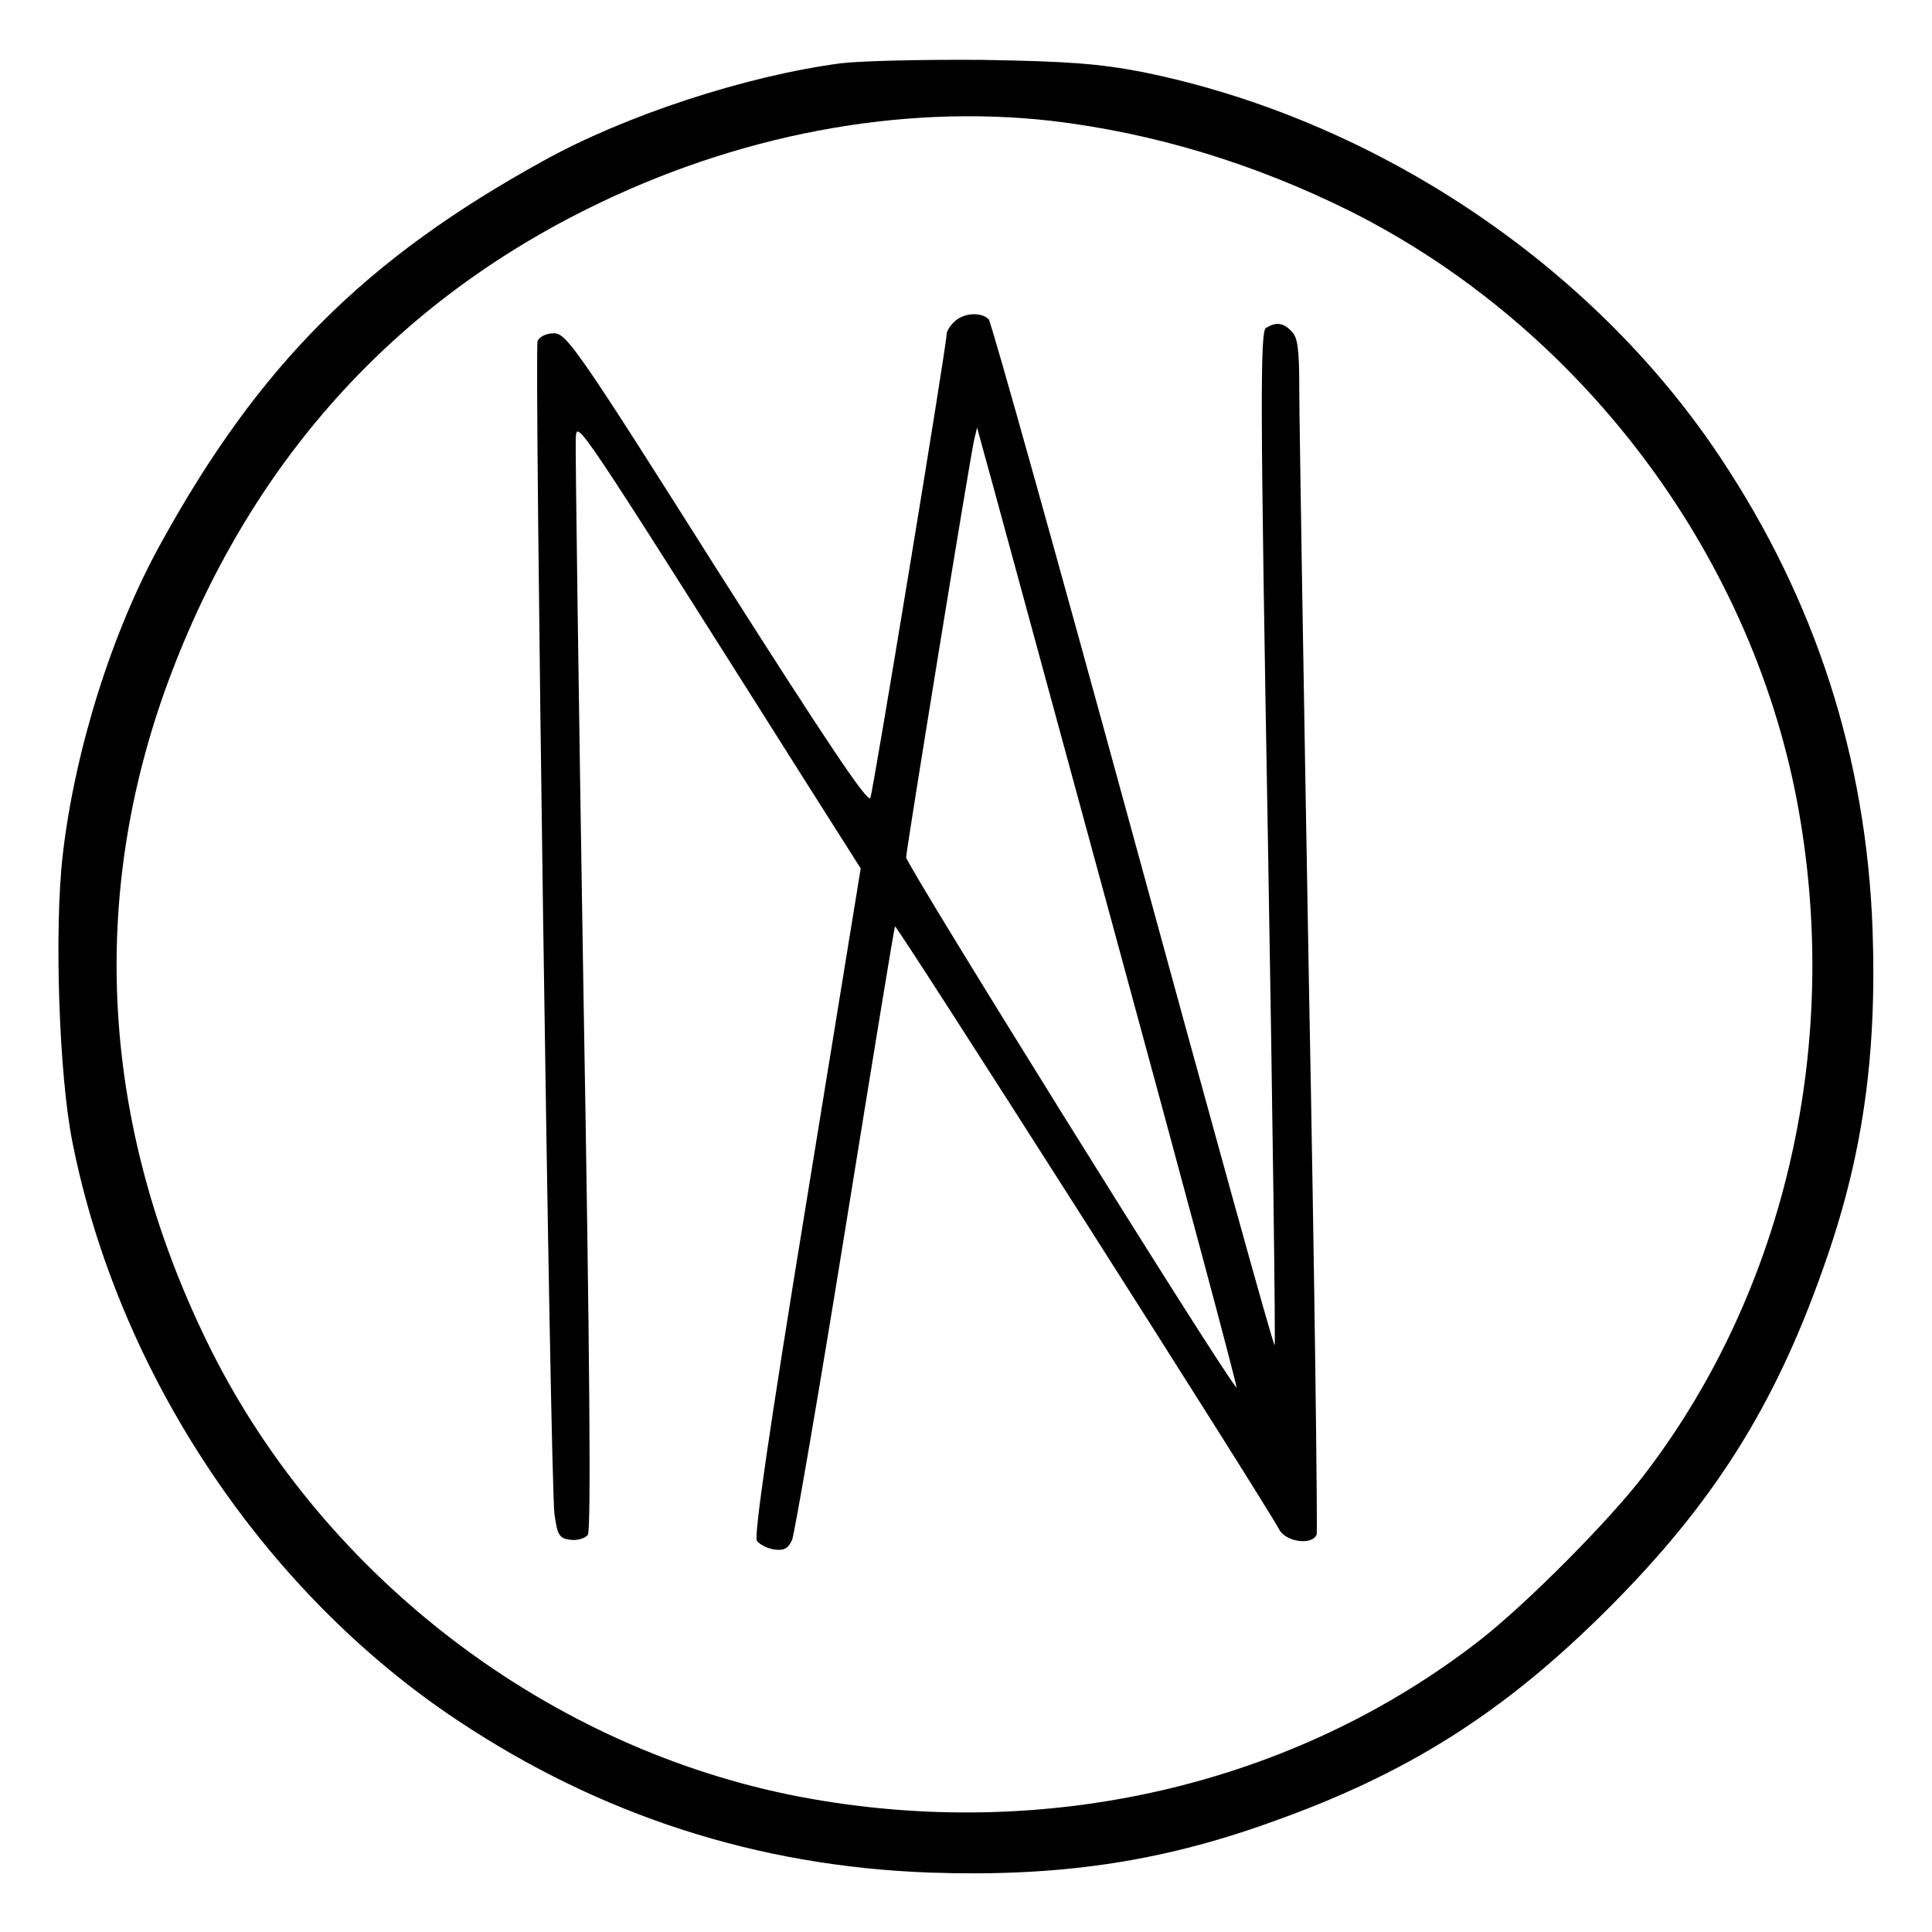
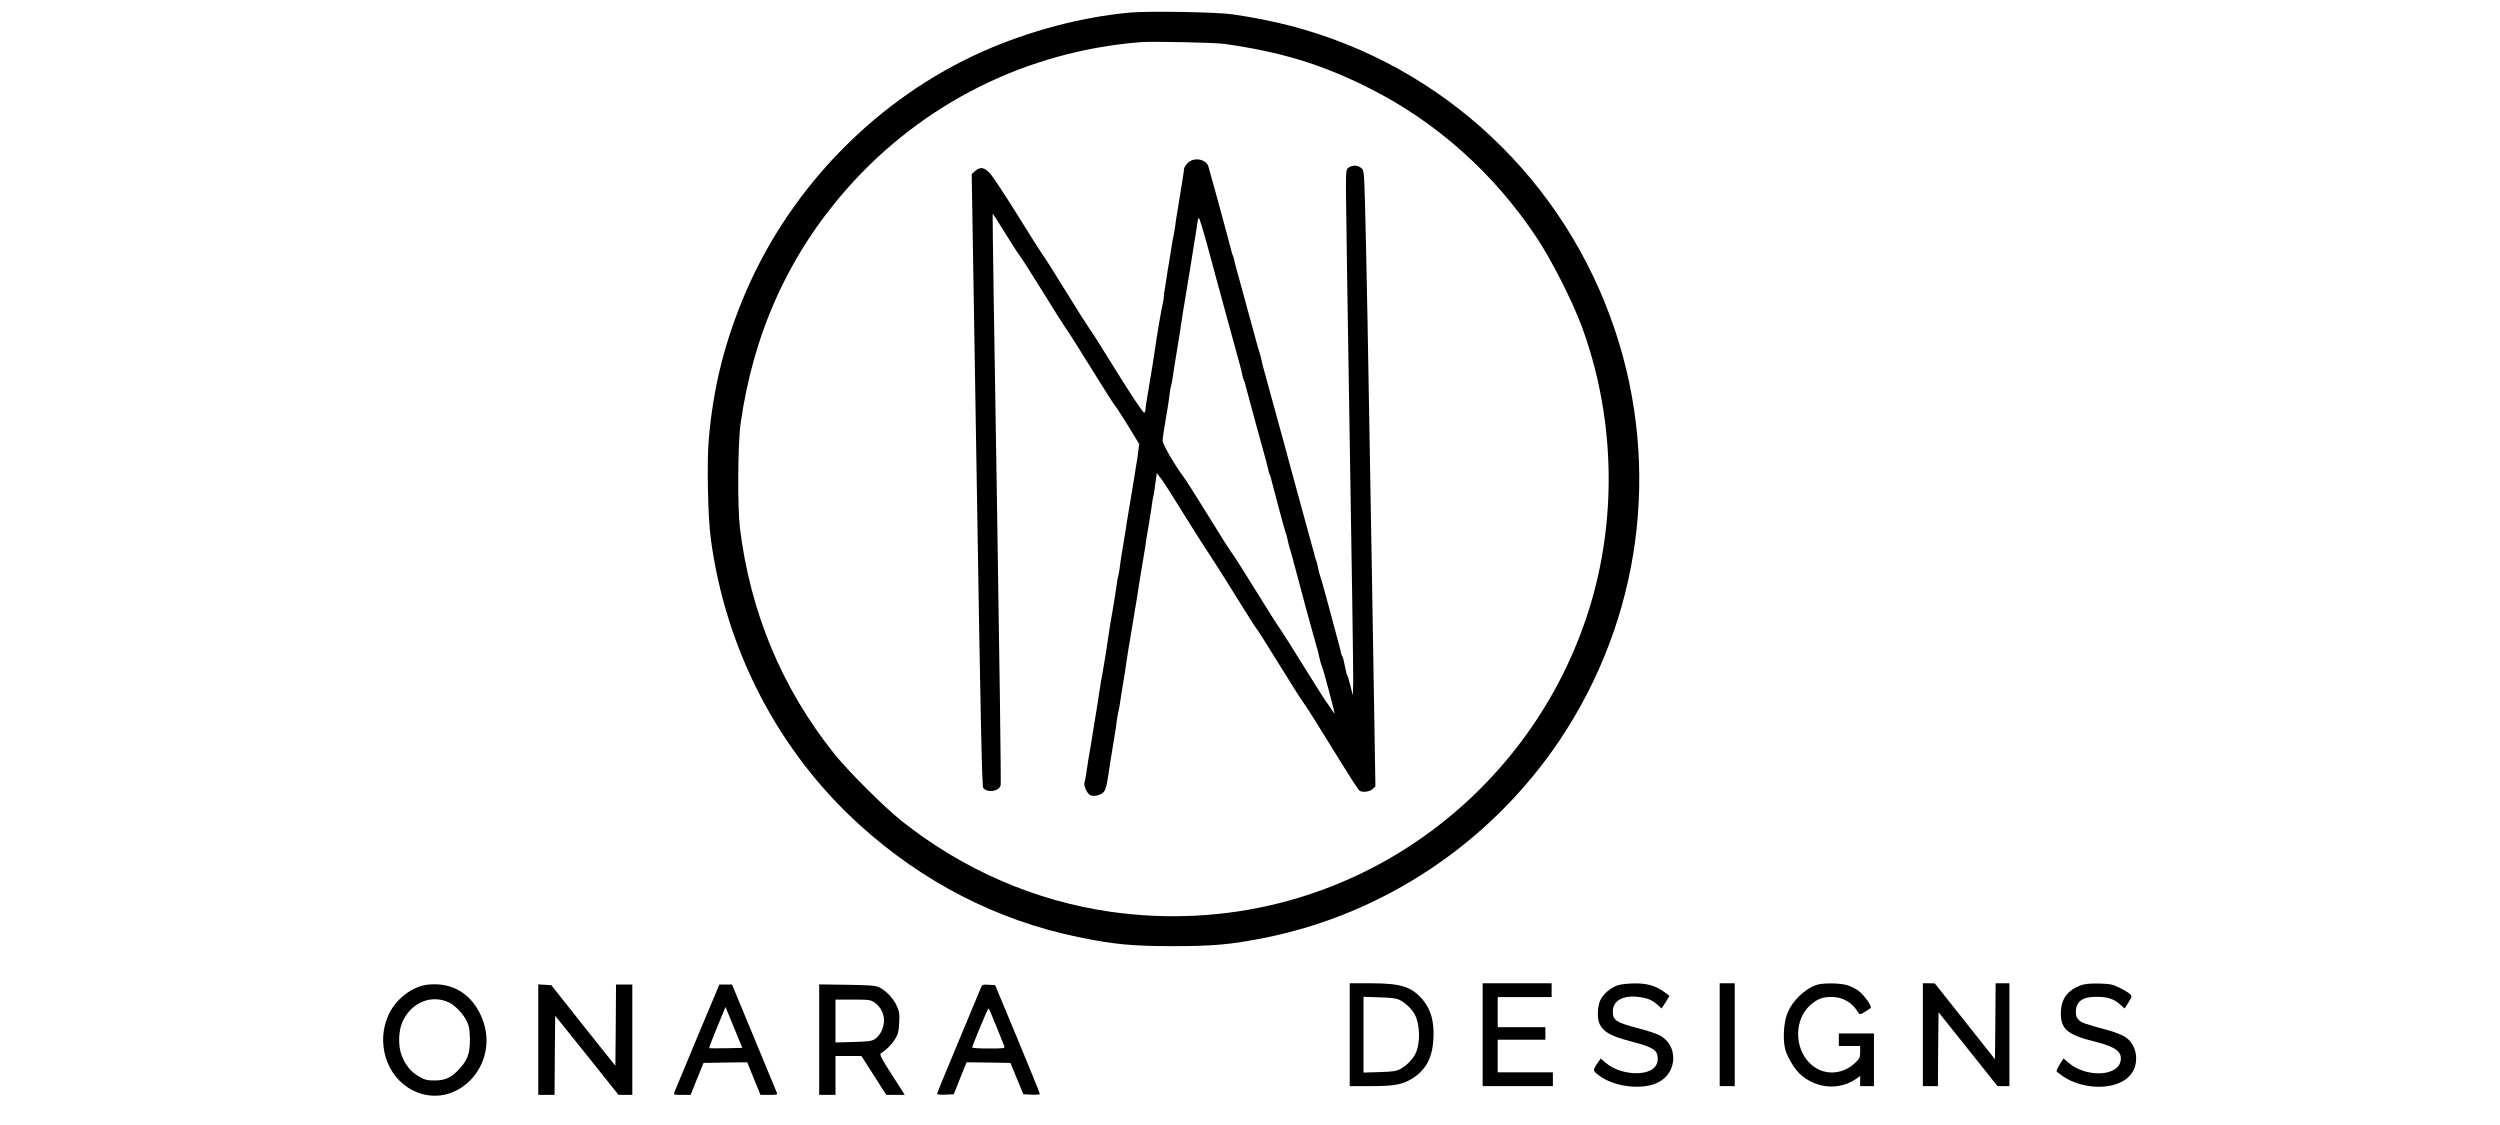
- <svg xmlns="http://www.w3.org/2000/svg" version="1.0" width="70px" height="70px" viewBox="0 0 400 400" preserveAspectRatio="xMidYMid meet">
-   <g transform="translate(0,400) scale(0.1,-0.1)" fill="#000000" stroke="none">
-     <path d="M1741 3869 c-197 -26 -447 -108 -616 -202 -369 -203 -589 -423 -792 -792 -101 -182 -178 -428 -203 -644 -18 -154 -8 -457 20 -596 95 -478 395 -929 796 -1196 297 -198 623 -303 979 -316 264 -9 473 21 700 102 287 101 488 228 705 445 217 217 344 418 445 705 81 227 111 436 102 700 -13 356 -118 682 -316 979 -267 401 -717 700 -1196 797 -89 17 -151 22 -330 25 -121 1 -253 -2 -294 -7z m434 -119 c213 -25 421 -88 622 -188 473 -238 824 -701 923 -1218 95 -500 -22 -1015 -317 -1399 -73 -95 -241 -264 -338 -340 -387 -302 -903 -421 -1409 -325 -517 99 -980 450 -1218 923 -224 448 -257 916 -97 1366 163 454 458 791 874 998 309 154 647 218 960 183z" />
-     <path d="M1976 3334 c-9 -8 -16 -20 -16 -25 0 -24 -152 -946 -158 -961 -5 -12 -90 115 -317 472 -287 454 -312 490 -338 490 -16 0 -30 -7 -34 -16 -7 -20 26 -2363 35 -2429 6 -44 10 -50 33 -53 14 -2 30 3 36 10 7 9 4 373 -9 1123 -10 611 -17 1126 -16 1147 3 39 -9 57 491 -734 l99 -156 -112 -688 c-78 -477 -109 -693 -103 -704 6 -8 22 -16 36 -18 20 -3 29 2 37 20 5 13 55 302 110 643 55 341 101 623 103 627 2 6 765 -1191 795 -1248 14 -27 69 -34 78 -11 2 7 -4 521 -16 1140 -11 620 -20 1174 -20 1231 0 82 -3 108 -16 120 -17 18 -32 20 -53 7 -12 -8 -12 -153 4 -1055 10 -576 16 -1049 14 -1051 -3 -2 -134 473 -293 1055 -159 582 -294 1064 -299 1069 -16 16 -53 13 -71 -5z m327 -1247 c145 -532 261 -964 257 -960 -37 43 -684 1083 -684 1098 2 26 133 832 141 865 l6 25 8 -30 c5 -16 127 -466 272 -998z" />
+ <svg xmlns="http://www.w3.org/2000/svg" version="1.0" width="200px" height="90px" viewBox="0 0 1481 897" preserveAspectRatio="xMidYMid meet">
+   <g transform="translate(0,897) scale(0.1,-0.1)" fill="#000000" stroke="none">
+     <path d="M6450 8870 c-384 -35 -803 -145 -1175 -310 -833 -370 -1523 -1069 -1887 -1911 -170 -394 -264 -768 -299 -1191 -15 -175 -6 -614 16 -778 117 -886 538 -1698 1186 -2286 505 -458 1095 -761 1742 -895 286 -59 432 -73 762 -73 315 0 457 13 720 65 957 189 1810 760 2359 1577 647 965 809 2166 442 3267 -402 1203 -1372 2113 -2591 2430 -145 37 -296 67 -461 91 -128 18 -664 27 -814 14z m750 -250 c454 -64 778 -163 1154 -352 536 -269 995 -678 1337 -1193 118 -177 284 -505 359 -707 256 -694 284 -1477 80 -2185 -211 -728 -653 -1368 -1262 -1826 -738 -554 -1656 -788 -2574 -657 -604 86 -1180 337 -1669 726 -142 114 -427 398 -539 539 -415 522 -665 1123 -748 1795 -20 161 -17 672 5 830 102 725 385 1350 850 1877 603 681 1432 1095 2342 1167 93 7 589 -3 665 -14z" />
+     <path d="M6909 7671 c-16 -16 -30 -38 -30 -48 -2 -28 -15 -108 -39 -253 -20 -119 -32 -196 -34 -220 -2 -14 -6 -40 -10 -58 -5 -19 -9 -43 -11 -55 -4 -27 -22 -141 -37 -227 -6 -36 -12 -74 -13 -85 -1 -11 -6 -40 -10 -65 -5 -25 -8 -48 -7 -53 1 -4 -2 -27 -7 -50 -15 -64 -49 -266 -66 -387 -7 -51 -21 -138 -45 -280 -24 -140 -28 -167 -29 -192 -1 -10 -5 -18 -10 -18 -11 0 -114 156 -271 410 -72 118 -144 231 -159 250 -14 19 -100 154 -190 300 -89 146 -175 281 -190 300 -14 19 -105 162 -201 318 -97 155 -194 303 -216 327 -47 52 -78 58 -121 21 l-27 -24 40 -2439 c31 -1945 42 -2444 52 -2456 34 -41 127 -27 139 22 4 14 -10 1045 -30 2290 -21 1245 -36 2265 -34 2267 1 2 45 -65 96 -149 52 -84 106 -168 121 -187 15 -19 98 -150 185 -290 86 -140 169 -271 183 -290 15 -19 105 -161 200 -315 95 -154 181 -289 191 -300 10 -11 57 -84 106 -163 l87 -143 -8 -57 c-4 -31 -9 -61 -9 -67 -1 -5 -5 -32 -10 -60 -4 -27 -9 -57 -10 -65 -12 -73 -39 -238 -54 -325 -6 -33 -13 -76 -15 -95 -3 -19 -10 -64 -16 -100 -21 -124 -31 -185 -35 -225 -3 -21 -7 -47 -10 -56 -3 -9 -8 -32 -10 -50 -8 -60 -24 -162 -35 -224 -15 -80 -31 -184 -35 -215 -3 -30 -31 -204 -44 -275 -9 -47 -21 -116 -27 -160 -4 -30 -23 -152 -34 -215 -11 -64 -31 -188 -34 -210 -2 -8 -6 -34 -10 -58 -4 -23 -9 -52 -11 -65 -12 -89 -25 -166 -30 -179 -8 -20 21 -85 44 -97 28 -16 89 -1 110 25 16 21 23 46 37 139 5 38 25 160 34 215 20 119 32 196 34 220 2 14 6 40 10 58 5 19 9 43 11 55 3 24 18 116 36 225 6 37 13 78 14 92 5 41 30 193 55 340 6 36 13 76 15 90 2 14 6 41 10 60 3 19 8 46 10 60 5 39 31 200 54 335 6 33 13 76 15 95 3 19 14 94 27 165 12 72 23 142 24 156 2 15 6 42 11 60 4 19 8 43 9 54 1 11 5 43 10 72 l7 51 34 -44 c19 -24 99 -150 179 -280 80 -129 173 -276 208 -327 34 -51 130 -201 212 -335 83 -134 157 -251 166 -260 8 -9 91 -140 183 -290 93 -151 179 -286 191 -300 12 -15 96 -146 185 -292 197 -319 247 -397 261 -406 23 -14 82 -6 102 15 l22 21 -28 1698 c-30 1823 -44 2534 -55 2951 -8 259 -8 264 -31 282 -28 23 -69 24 -99 3 -21 -15 -22 -21 -22 -186 0 -94 14 -987 30 -1984 17 -998 29 -1865 28 -1927 l-3 -112 -19 75 c-10 41 -21 80 -25 85 -3 6 -6 15 -8 20 -5 24 -13 62 -19 90 -3 17 -9 35 -12 40 -4 6 -7 15 -9 20 -3 17 -13 54 -18 73 -3 9 -34 127 -70 262 -36 135 -69 252 -72 260 -9 24 -20 63 -29 110 -2 14 -7 32 -11 40 -7 17 -10 26 -17 58 -3 12 -8 30 -11 40 -3 9 -45 166 -95 347 -50 182 -92 338 -95 348 -3 9 -7 26 -10 37 -3 11 -7 28 -10 38 -4 14 -172 629 -191 697 -3 11 -7 31 -10 45 -3 14 -10 41 -16 60 -7 19 -13 40 -14 45 -2 6 -5 19 -8 30 -6 21 -153 558 -161 588 -6 22 -14 52 -19 77 -3 11 -7 24 -10 28 -3 5 -7 19 -10 33 -7 33 -160 596 -170 624 -2 6 -7 24 -11 42 -15 64 -115 84 -166 34z m149 -633 c29 -106 54 -201 57 -210 3 -10 7 -27 10 -38 3 -11 7 -28 10 -37 3 -10 45 -166 95 -348 50 -181 92 -338 95 -347 7 -25 15 -59 21 -87 3 -14 7 -28 10 -33 3 -4 7 -16 9 -25 3 -15 151 -559 170 -625 6 -23 14 -53 19 -78 3 -11 7 -24 10 -28 3 -5 7 -19 10 -33 8 -36 106 -402 113 -419 8 -21 11 -31 18 -65 3 -16 13 -55 22 -85 19 -64 20 -67 27 -97 3 -13 8 -31 11 -40 3 -10 41 -153 85 -318 45 -165 84 -307 87 -315 3 -8 7 -21 9 -29 10 -51 28 -118 35 -131 8 -15 99 -356 99 -369 0 -3 -11 11 -24 31 -12 21 -30 45 -38 55 -9 10 -91 140 -183 288 -92 149 -179 286 -193 305 -15 19 -100 154 -190 300 -90 146 -176 281 -191 300 -15 19 -101 154 -190 300 -90 146 -180 288 -201 315 -74 100 -164 258 -162 284 3 35 14 104 43 276 5 33 12 78 14 100 3 21 7 47 10 56 3 9 7 30 10 45 5 39 24 157 35 224 18 107 32 195 35 220 4 31 18 118 45 280 12 69 23 136 25 150 6 38 25 159 35 220 13 79 30 184 30 193 0 4 4 7 8 7 4 0 31 -87 60 -192z" />
+     <path d="M848 1119 c-119 -13 -248 -110 -307 -231 -110 -225 -24 -505 189 -612 342 -171 702 202 553 573 -78 194 -235 292 -435 270z m169 -141 c52 -25 117 -94 146 -156 17 -37 21 -66 22 -142 0 -112 -18 -161 -86 -235 -63 -68 -109 -89 -194 -90 -60 0 -78 4 -125 31 -65 37 -110 92 -140 171 -28 74 -25 193 7 265 69 154 228 221 370 156z" />
+     <path d="M8200 720 l0 -410 168 0 c192 0 254 12 336 64 107 69 158 168 164 324 5 129 -20 219 -82 296 -89 108 -175 136 -418 136 l-168 0 0 -410z m400 276 c48 -25 98 -74 120 -117 42 -81 44 -233 3 -313 -22 -44 -72 -94 -118 -119 -33 -18 -61 -22 -167 -25 l-128 -4 0 302 0 302 128 -4 c98 -3 135 -8 162 -22z" />
+     <path d="M9260 720 l0 -410 280 0 280 0 0 55 0 55 -220 0 -220 0 0 130 0 130 190 0 190 0 0 50 0 50 -190 0 -190 0 0 120 0 120 215 0 215 0 0 55 0 55 -275 0 -275 0 0 -410z" />
+     <path d="M10340 1115 c-60 -19 -124 -74 -145 -127 -21 -53 -22 -145 -2 -184 34 -66 92 -97 256 -139 107 -27 168 -52 190 -78 22 -28 23 -80 2 -114 -56 -89 -283 -77 -399 22 l-40 35 -20 -27 c-46 -67 -46 -69 4 -107 122 -93 349 -120 474 -56 156 79 161 298 9 376 -28 14 -104 39 -167 55 -177 46 -204 63 -204 134 0 90 87 135 220 114 65 -10 97 -25 143 -66 l26 -24 32 50 31 51 -41 30 c-69 50 -138 70 -237 69 -48 0 -107 -7 -132 -14z" />
+     <path d="M11150 720 l0 -410 60 0 60 0 0 410 0 410 -60 0 -60 0 0 -410z" />
+     <path d="M11919 1116 c-94 -33 -191 -129 -229 -224 -31 -78 -38 -216 -16 -294 21 -69 80 -164 130 -204 129 -107 307 -116 437 -24 l29 21 0 -40 0 -41 55 0 55 0 0 210 0 210 -140 0 -140 0 0 -50 0 -50 85 0 85 0 0 -48 c0 -42 -4 -52 -37 -84 -107 -104 -265 -106 -366 -4 -124 124 -122 347 5 462 54 48 99 66 170 65 91 0 166 -45 214 -126 11 -19 19 -16 97 37 16 10 -50 104 -96 138 -23 17 -64 37 -91 45 -61 18 -198 19 -247 1z" />
+     <path d="M12770 720 l0 -410 60 0 60 0 2 295 3 294 235 -294 235 -295 48 0 47 0 0 410 0 410 -55 0 -55 0 -2 -303 -3 -303 -240 303 -240 302 -47 1 -48 0 0 -410z" />
+     <path d="M14027 1113 c-106 -40 -156 -110 -157 -221 0 -128 53 -173 271 -227 171 -43 223 -84 204 -161 -30 -119 -278 -124 -413 -8 l-41 35 -30 -48 c-16 -26 -27 -51 -25 -55 3 -4 25 -21 48 -38 164 -112 419 -114 529 -4 88 87 73 249 -29 316 -23 15 -83 39 -135 53 -193 53 -210 59 -234 81 -19 18 -25 33 -25 66 0 81 51 120 159 120 88 1 138 -14 189 -57 l41 -36 30 48 c28 44 29 49 14 66 -9 9 -46 32 -82 50 -59 29 -76 32 -166 35 -75 1 -112 -2 -148 -15z" />
+     <path d="M1730 681 l0 -441 65 0 65 0 2 316 3 315 253 -315 252 -316 55 0 55 0 0 440 0 440 -65 0 -65 0 -2 -324 -3 -324 -256 321 -255 322 -52 3 -52 3 0 -440z" />
+     <path d="M2997 698 c-97 -233 -179 -431 -183 -440 -5 -16 1 -18 62 -18 l69 0 51 128 52 127 174 3 174 2 53 -130 53 -130 69 0 c62 0 68 2 61 18 -4 10 -86 208 -182 440 l-175 422 -51 0 -50 0 -177 -422z m230 -86 c-71 -1 -132 -1 -134 1 -2 3 26 77 63 166 l67 162 67 -163 67 -163 -130 -3z" />
+     <path d="M3970 681 l0 -441 65 0 65 0 0 155 0 155 103 0 104 0 99 -155 99 -155 73 0 74 0 -14 23 c-183 283 -192 300 -173 311 40 24 87 71 112 114 22 36 28 61 31 128 4 71 1 89 -20 135 -28 60 -84 119 -138 146 -30 15 -69 18 -257 21 l-223 3 0 -440z m441 296 c50 -33 82 -100 75 -160 -6 -56 -34 -107 -74 -133 -22 -15 -53 -19 -169 -22 l-143 -4 0 171 0 171 139 0 c127 0 141 -2 172 -23z" />
+     <path d="M5261 1098 c-5 -13 -86 -207 -180 -432 -94 -224 -171 -412 -171 -417 0 -6 29 -9 66 -7 l67 3 51 128 51 127 175 -2 175 -3 51 -125 52 -125 66 -3 c36 -2 66 1 66 5 0 5 -80 202 -178 438 l-179 430 -51 3 c-47 3 -53 1 -61 -20z m121 -310 c32 -79 60 -151 64 -160 6 -17 -4 -18 -125 -18 -72 0 -131 3 -131 8 0 13 124 312 130 312 3 0 31 -64 62 -142z" />
  </g>
</svg>
